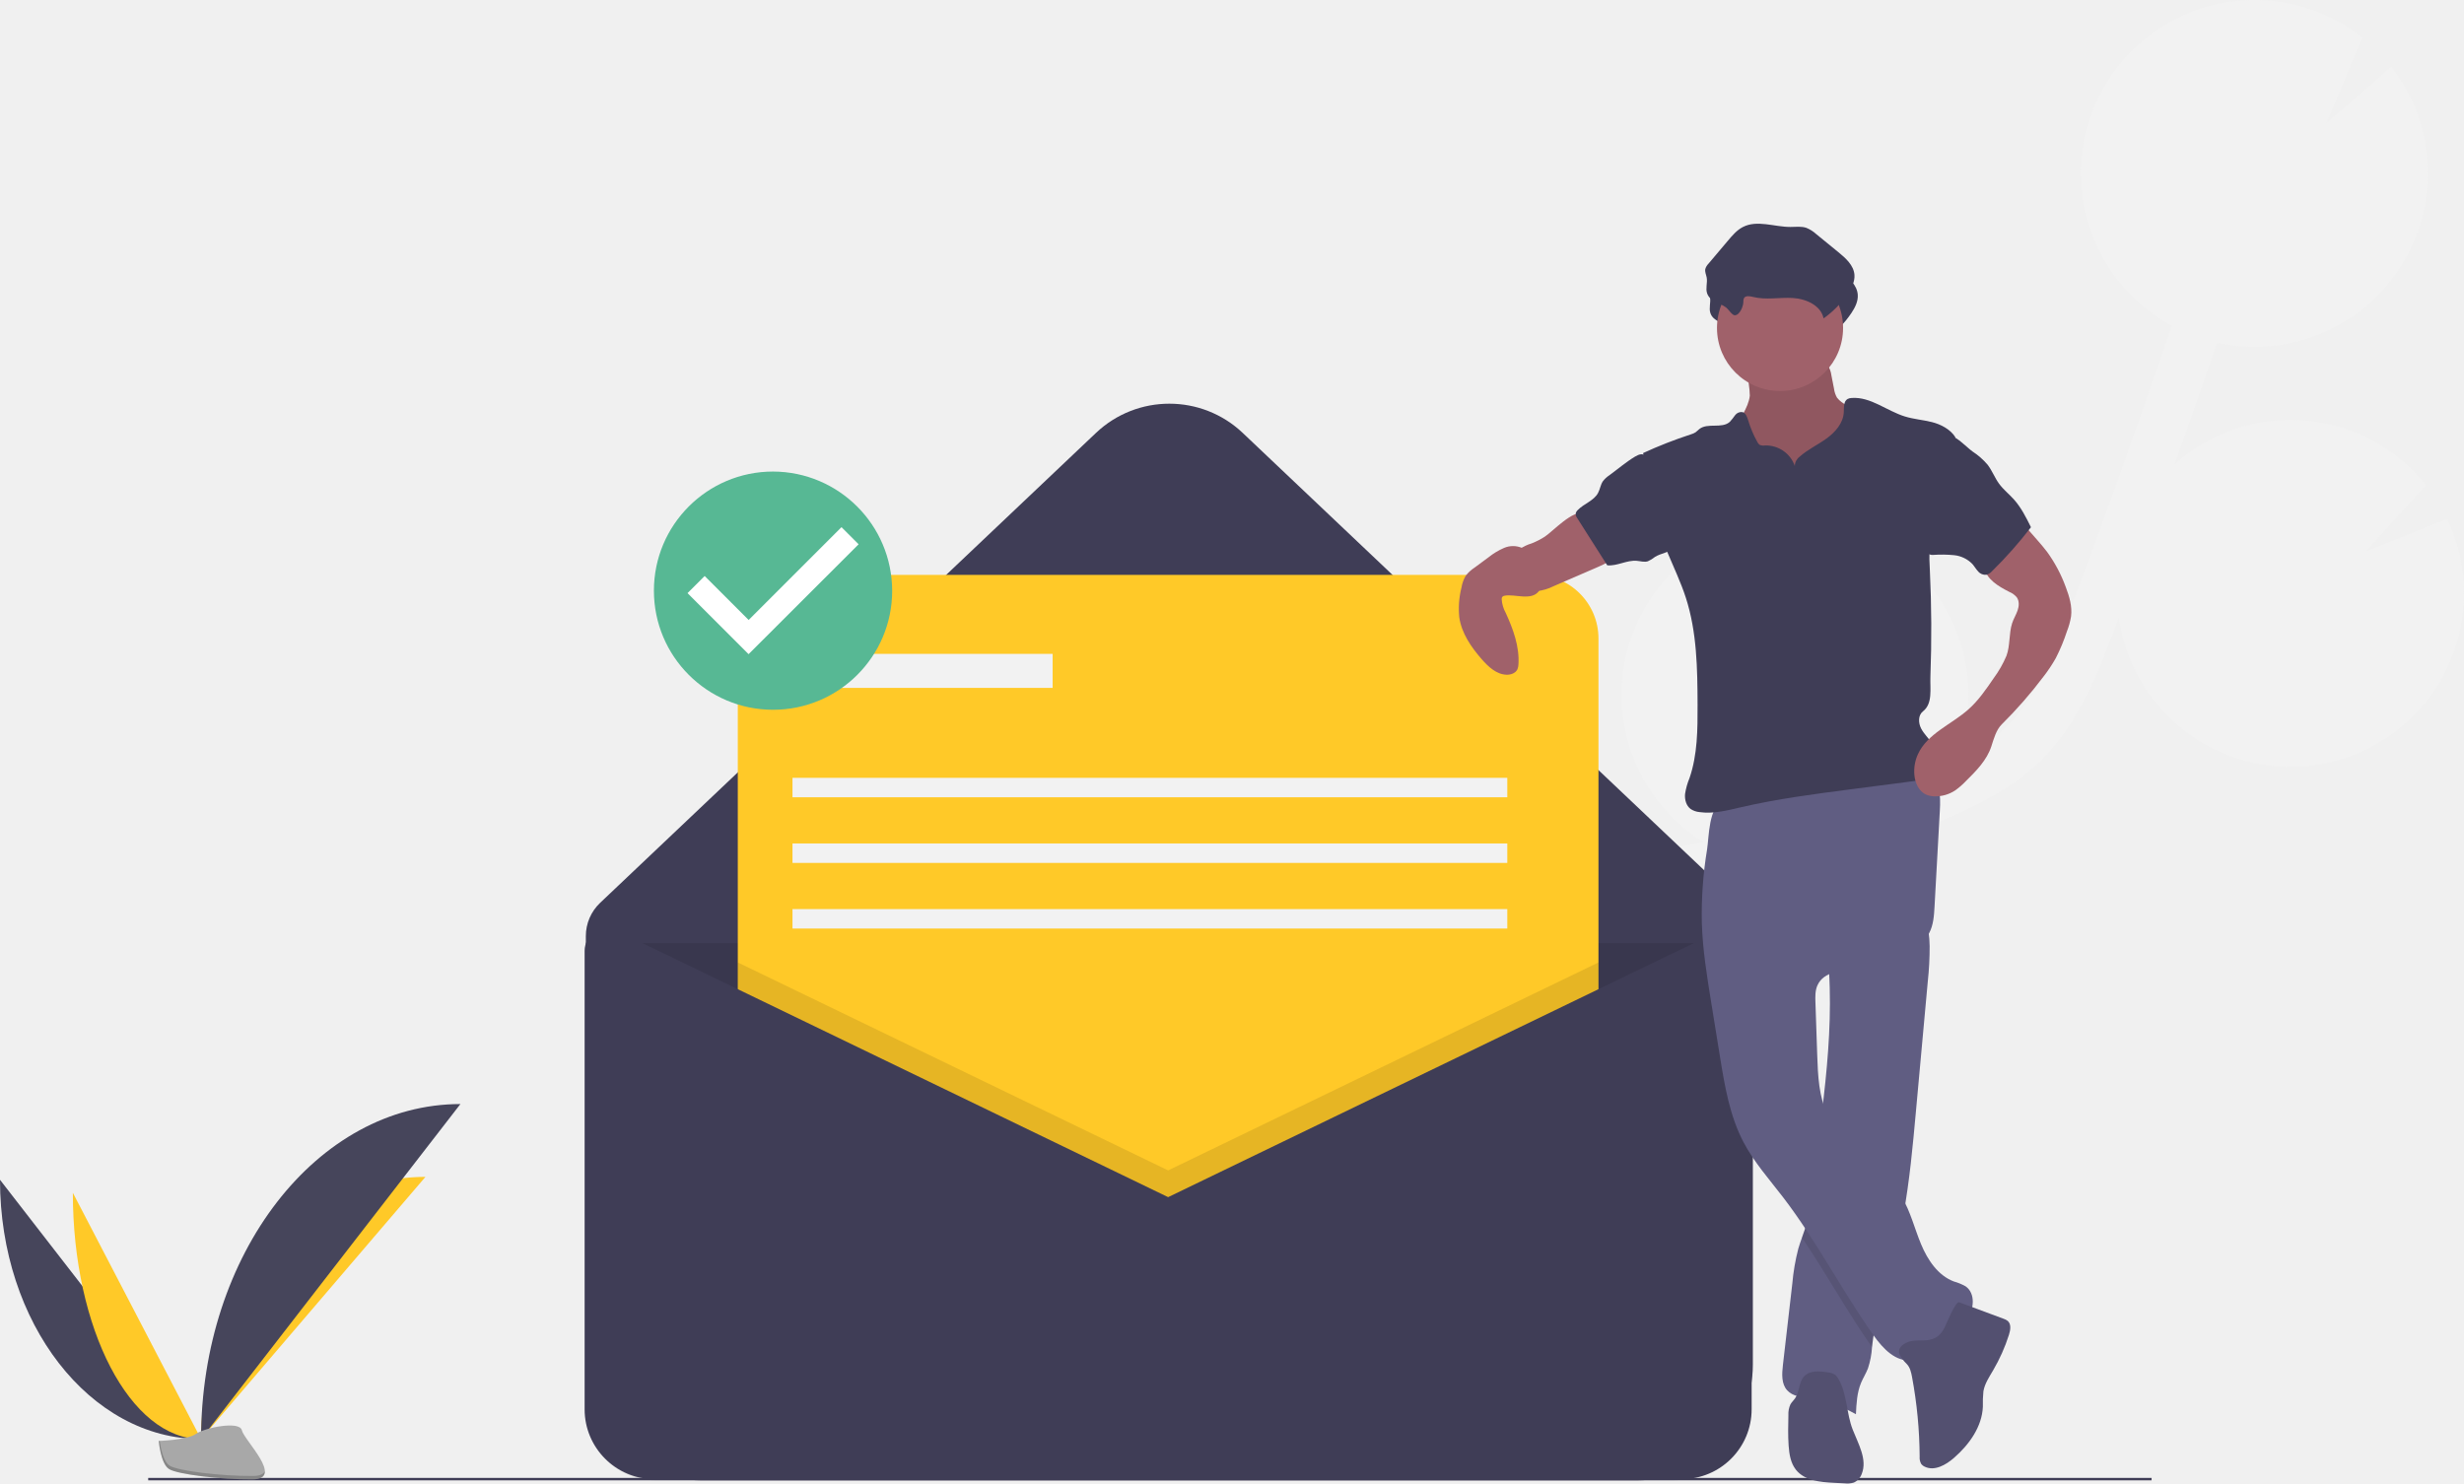
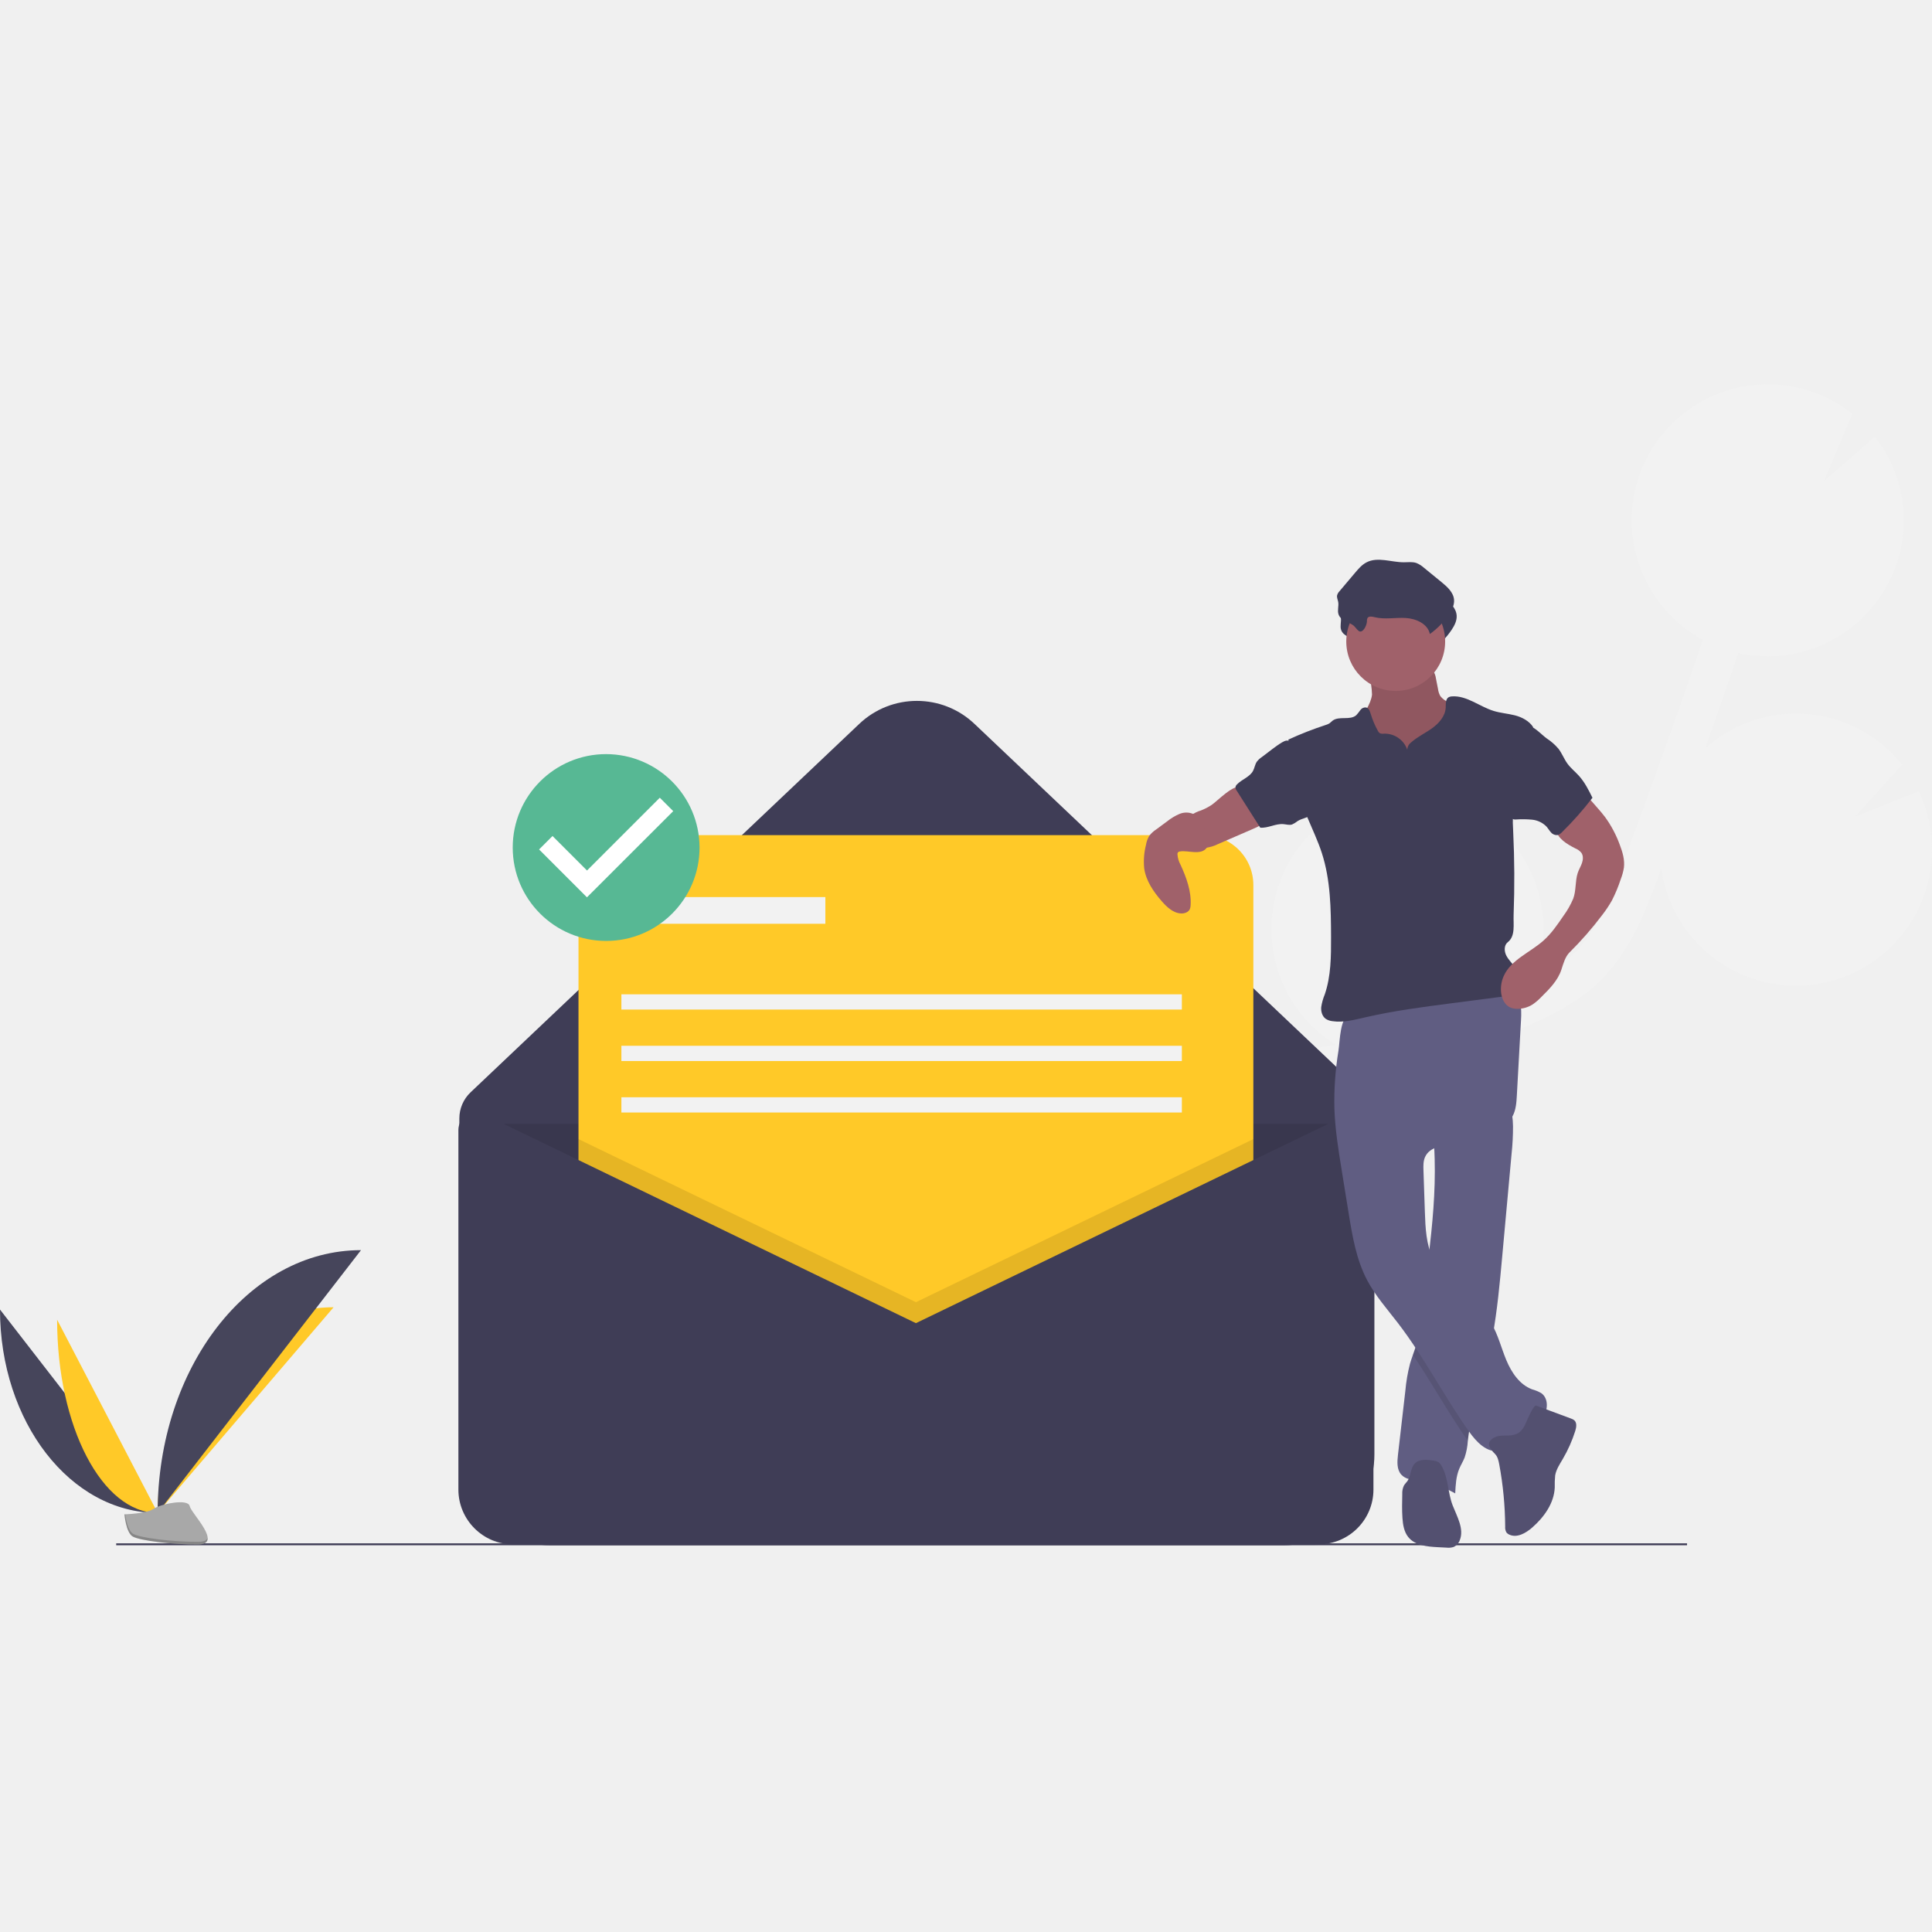
- <svg xmlns="http://www.w3.org/2000/svg" id="aaafdec0-95c8-49a3-a8f8-64216c6da511" data-name="Layer 1" width="1013.449" height="610.281" viewBox="0 0 1013.449 610.281">
+ <svg xmlns="http://www.w3.org/2000/svg" id="aaafdec0-95c8-49a3-a8f8-64216c6da511" data-name="Layer 1" width="500" height="500" viewBox="0 0 1013.449 610.281">
  <path d="M782.744,493.253l8.69-1.502c.834-.146,1.661-.324,2.494-.475A71.336,71.336,0,0,1,839.477,359.773l-11.39,27.103,26.986-23.563a1.218,1.218,0,0,1,.184.062,71.34,71.34,0,0,1,43.588,90.991c-.451,1.285-.989,2.512-1.505,3.754,7.618-3.828,14.926-8.284,20.886-13.989,12.066-11.562,18.676-27.517,26.064-47.173,14.636-38.953,28.727-78.469,42.256-118.071a71.308,71.308,0,0,1-33.338-86.355c.725-2.059,1.565-4.042,2.455-5.99.222-.487.447-.972.679-1.452.905-1.867,1.86-3.697,2.908-5.452.171-.288.363-.557.538-.842q1.368-2.221,2.886-4.31c.377-.523.752-1.044,1.142-1.555,1.147-1.5,2.334-2.959,3.587-4.352.418-.466.862-.902,1.292-1.356q1.443-1.523,2.966-2.954c.535-.502,1.064-1.008,1.614-1.492.141-.124.272-.26.414-.383.007.009.013.019.019.028a71.29,71.29,0,0,1,91.213-2.049L1050.1,195.641l26.679-23.283a70.944,70.944,0,0,1,2.637,84.02c.025.009.05.015.075.024-.291.428-.622.82-.922,1.24q-.844,1.184-1.728,2.325c-.758.976-1.545,1.919-2.349,2.85-.607.702-1.205,1.41-1.836,2.086-.924.988-1.892,1.924-2.866,2.854-.569.543-1.113,1.113-1.698,1.636q-2.3,2.055-4.76,3.899c-.575.431-1.182.811-1.769,1.223-1.151.81-2.308,1.608-3.503,2.347-.742.458-1.503.877-2.26,1.308-1.096.624-2.2,1.229-3.326,1.794-.799.4-1.603.781-2.417,1.151-1.157.527-2.328,1.016-3.512,1.482-.794.312-1.585.628-2.39.912-1.329.468-2.677.875-4.033,1.264-.685.197-1.358.422-2.049.598-2.034.519-4.092.961-6.173,1.299-.391.064-.79.088-1.183.145-1.725.251-3.459.454-5.207.577-.751.053-1.507.061-2.262.09-1.413.055-2.827.083-4.249.053-.829-.018-1.658-.06-2.49-.107q-2.077-.118-4.158-.362c-.82-.095-1.638-.189-2.459-.314-1.486-.226-2.971-.52-4.455-.843-.097-.021-.195-.034-.293-.056q-8.565,25.061-17.448,50.016a71.291,71.291,0,0,1,103.374,8.521l-24.664,27.276,33.394-13.331a71.095,71.095,0,0,1,2.854,54.309,69.978,69.978,0,0,1-9.062,17.532,71.312,71.312,0,0,1-128.853-31.287c-.627,1.676-1.234,3.373-1.863,5.048-6.519,17.341-14.63,38.922-30.918,54.525-11.041,10.576-24.625,17.285-37.657,22.958q-12.73,5.54-25.799,10.244a71.497,71.497,0,0,1-31.926,10.175c-13.747,3.819-27.668,7.007-41.718,9.468l-8.761,1.51c-7.874,1.349-15.947,2.737-23.96,4.337,1.154.342,2.309.669,3.457,1.073a71.363,71.363,0,0,1,47.639,69.428l-54.925,16.859,49.701,7.893a71.373,71.373,0,0,1-118.926,21.106q.757,2.535,1.52,5.063c1.009,3.349,2.01,6.678,2.971,9.976,13.078,44.938,7.45,80.288-15.851,99.532l-12.644-15.305c22.678-18.734,15.642-57.336,9.434-78.682-.944-3.238-1.929-6.509-2.92-9.798-8.518-28.298-18.174-60.373-5.668-89.848C684.773,510.029,739.096,500.727,782.744,493.253Z" transform="translate(-93.27537 -144.8593)" fill="#f2f2f2" />
  <path d="M766.646,753.851H381.813a47.583,47.583,0,0,1-47.583-47.583V529.956a18.851,18.851,0,0,1,5.882-13.681L544.036,322.972a43.889,43.889,0,0,1,60.388,0L798.854,507.276a49.274,49.274,0,0,1,15.376,35.76V706.268A47.583,47.583,0,0,1,766.646,753.851Z" transform="translate(-93.27537 -144.8593)" fill="#3f3d56" />
  <path d="M240.954,387.992h476a0,0,0,0,1,0,0V580.259a28.732,28.732,0,0,1-28.732,28.732H269.686a28.732,28.732,0,0,1-28.732-28.732V387.992a0,0,0,0,1,0,0Z" opacity="0.1" />
  <path d="M333.73,521.351" transform="translate(-93.27537 -144.8593)" fill="none" stroke="#3f3d56" stroke-miterlimit="10" />
  <rect x="303.454" y="236.492" width="354" height="354" rx="26.181" fill="#ffc928" />
  <polygon points="657.454 395.942 657.454 590.492 303.454 590.492 303.454 395.942 480.454 481.492 657.454 395.942" opacity="0.1" />
  <path d="M573.73,637.351l-226.794-109.617a9.202,9.202,0,0,0-13.206,8.285V724.619a28.732,28.732,0,0,0,28.732,28.732H784.997a28.732,28.732,0,0,0,28.732-28.732v-185.369a11.229,11.229,0,0,0-16.115-10.11Z" transform="translate(-93.27537 -144.8593)" fill="#3f3d56" />
  <rect x="333.954" y="268.992" width="99" height="14" fill="#f2f2f2" />
  <rect x="325.954" y="319.992" width="294" height="8" fill="#f2f2f2" />
  <rect x="325.954" y="346.992" width="294" height="8" fill="#f2f2f2" />
  <rect x="325.954" y="373.992" width="294" height="8" fill="#f2f2f2" />
  <line x1="60.954" y1="608.492" x2="884.954" y2="608.492" fill="none" stroke="#3f3d56" stroke-miterlimit="10" />
  <path d="M93.275,630.212c0,58.96,36.989,106.67,82.699,106.67" transform="translate(-93.27537 -144.8593)" fill="#46455b" />
  <path d="M175.975,736.883c0-59.623,41.277-107.869,92.288-107.869" transform="translate(-93.27537 -144.8593)" fill="#ffc928" />
  <path d="M123.239,635.557c0,56.006,23.587,101.325,52.736,101.325" transform="translate(-93.27537 -144.8593)" fill="#ffc928" />
  <path d="M175.975,736.883c0-76.185,47.71-137.832,106.67-137.832" transform="translate(-93.27537 -144.8593)" fill="#46455b" />
  <path d="M158.577,737.635s11.728-.361,15.263-2.878,18.041-5.522,18.918-1.486,17.625,20.076,4.384,20.183-30.766-2.062-34.294-4.211S158.577,737.635,158.577,737.635Z" transform="translate(-93.27537 -144.8593)" fill="#a8a8a8" />
  <path d="M197.378,752.049c-13.241.107-30.766-2.062-34.294-4.211-2.687-1.637-3.757-7.509-4.115-10.218-.248.011-.392.015-.392.015s.743,9.459,4.271,11.608,21.053,4.318,34.294,4.211c3.822-.031,5.142-1.391,5.07-3.405C201.68,751.266,200.223,752.026,197.378,752.049Z" transform="translate(-93.27537 -144.8593)" opacity="0.2" />
  <path d="M812.988,307.63c-.601,5.355-4.685,9.668-6.198,14.839-2.278,7.784,1.661,16.136,7.048,22.198a49.159,49.159,0,0,0,34.234,16.255,14.6,14.6,0,0,0,5.66-.617,12.116,12.116,0,0,0,4.306-2.943c4.057-4.074,6.235-9.719,7.103-15.402s.531-11.474.191-17.214a9.721,9.721,0,0,0-.636-3.472,8.896,8.896,0,0,0-2.235-2.747,52.07,52.07,0,0,0-9.59-6.966,11.009,11.009,0,0,1-4.018-3.075,9.937,9.937,0,0,1-1.242-3.681l-1.059-5.399a10.609,10.609,0,0,0-1.556-4.376c-1.872-2.525-5.452-2.868-8.592-2.992L824.899,291.586c-3.579-.14-8.294-1.167-11.788-.464-3.262.656-2.179,3.663-1.586,6.4A46.267,46.267,0,0,1,812.988,307.63Z" transform="translate(-93.27537 -144.8593)" fill="#a0616a" />
  <path d="M812.988,307.63c-.601,5.355-4.685,9.668-6.198,14.839-2.278,7.784,1.661,16.136,7.048,22.198a49.159,49.159,0,0,0,34.234,16.255,14.6,14.6,0,0,0,5.66-.617,12.116,12.116,0,0,0,4.306-2.943c4.057-4.074,6.235-9.719,7.103-15.402s.531-11.474.191-17.214a9.721,9.721,0,0,0-.636-3.472,8.896,8.896,0,0,0-2.235-2.747,52.07,52.07,0,0,0-9.59-6.966,11.009,11.009,0,0,1-4.018-3.075,9.937,9.937,0,0,1-1.242-3.681l-1.059-5.399a10.609,10.609,0,0,0-1.556-4.376c-1.872-2.525-5.452-2.868-8.592-2.992L824.899,291.586c-3.579-.14-8.294-1.167-11.788-.464-3.262.656-2.179,3.663-1.586,6.4A46.267,46.267,0,0,1,812.988,307.63Z" transform="translate(-93.27537 -144.8593)" opacity="0.1" />
  <path d="M886.177,548.641q-2.445,26.808-4.89,53.608c-1.276,14.061-2.577,28.179-5.079,42.059-.864,4.783-1.877,9.541-3.079,14.258-3.342,13.097-8.191,25.899-9.755,39.325-.049.387-.091.782-.132,1.177a34.189,34.189,0,0,1-1.671,8.726c-.782,2.05-1.984,3.919-2.832,5.944-1.688,4.05-1.91,8.529-2.116,12.916a55.682,55.682,0,0,0-19.173-6.553c-3.252-.486-6.874-.831-9.088-3.26-2.453-2.684-2.182-6.792-1.77-10.397q1.939-16.794,3.869-33.571a87.495,87.495,0,0,1,2.445-14.258c.445-1.556.98-3.087,1.523-4.618.749-2.107,1.506-4.215,2.074-6.38a76.832,76.832,0,0,0,1.712-10.628c1.325-11.262,2.922-22.499,4.322-33.752l.074-.593c2.099-17.057,3.696-34.197,3.235-51.377-.066-2.544-.173-5.088-.338-7.639-.23-3.696-.568-5.656,2.494-7.969,3.383-2.552,7.837-4.338,11.706-6.01,2.083-.906,25.018-9.047,25.553-7.261a44.688,44.688,0,0,1,1.679,11.706A130.253,130.253,0,0,1,886.177,548.641Z" transform="translate(-93.27537 -144.8593)" fill="#605d82" />
  <path d="M876.207,644.308c-.864,4.783-1.877,9.541-3.079,14.258-3.342,13.097-8.191,25.899-9.755,39.325-.049.387-.091.782-.132,1.177-10.224-14.604-18.835-30.311-28.813-45.072.749-2.107,1.506-4.215,2.074-6.38a76.832,76.832,0,0,0,1.712-10.628c1.325-11.262,2.922-22.499,4.322-33.752l.074-.593a34.964,34.964,0,0,0,2.494,6.923c6.701,13.616,22.622,20.498,30.41,33.53Q875.874,643.703,876.207,644.308Z" transform="translate(-93.27537 -144.8593)" opacity="0.1" />
  <path d="M793.242,524.578c.338,10.921,2.086,21.743,3.83,32.529l3.599,22.254c1.97,12.18,4.021,24.607,9.785,35.516,4.312,8.16,10.524,15.124,16.143,22.445,13.815,17.998,24.194,38.387,37.294,56.913,3.808,5.385,9.25,11.208,15.749,10.084,4.265-.738,7.363-4.289,10.715-7.027,3.953-3.228,8.716-5.59,11.826-9.636s3.719-10.771-.494-13.65a22.228,22.228,0,0,0-4.822-1.973c-6.532-2.484-10.759-8.862-13.449-15.312s-4.32-13.384-7.904-19.383c-7.787-13.032-23.71-19.913-30.413-33.534-3.754-7.629-4.112-16.422-4.399-24.92l-.732-21.662c-.08-2.369-.143-4.833.82-6.998,2.564-5.766,10.305-6.303,16.573-7.034a56.692,56.692,0,0,0,20.31-6.408c3.61-1.95,7.137-4.435,9.069-8.055,1.762-3.303,2.005-7.176,2.212-10.914l2.17-39.258c.187-3.378.357-6.87-.833-10.036-2.989-7.95-13.029-10.548-21.514-10.169-15.79.706-30.367,7.498-45.255,12.085a115.055,115.055,0,0,1-11.217,2.926c-3.341.671-7.385.392-10.572,1.467-5.667,1.911-5.523,14.304-6.327,19.445A163.693,163.693,0,0,0,793.242,524.578Z" transform="translate(-93.27537 -144.8593)" fill="#605d82" />
  <path d="M877.499,705.964c1.392,1.404,1.847,3.461,2.21,5.405a184.599,184.599,0,0,1,3.126,32.692,5.338,5.338,0,0,0,.588,2.962,3.721,3.721,0,0,0,1.538,1.236c4.024,1.918,8.695-.755,12.048-3.692,6.216-5.445,11.476-12.754,11.829-21.011a48.779,48.779,0,0,1,.223-6.372c.546-3.108,2.361-5.817,3.96-8.537a72.053,72.053,0,0,0,6.545-14.672c.611-1.923,1.018-4.345-.489-5.687a5.482,5.482,0,0,0-1.792-.931L899.109,680.606c-1.575-.585-5.495,9.484-6.117,10.585-1.522,2.693-3.035,4.221-6.088,4.843-3.117.634-6.827-.276-9.735,1.279C872.249,699.944,874.714,703.155,877.499,705.964Z" transform="translate(-93.27537 -144.8593)" fill="#535070" />
  <path d="M849.449,712.178a5.574,5.574,0,0,0-1.384-1.754,6.259,6.259,0,0,0-2.791-.948c-3.461-.588-7.563-.975-9.951,1.598-2.239,2.412-1.854,6.34-3.727,9.047-.593.857-1.396,1.563-1.91,2.469a9.31,9.31,0,0,0-.838,4.429c-.097,4.195-.193,8.398.097,12.584.243,3.508.834,7.184,3.028,9.932,3.521,4.411,9.872,5.045,15.508,5.332l4.565.232a8.912,8.912,0,0,0,3.741-.343,6.159,6.159,0,0,0,3.227-3.551c2.376-5.906-1.387-12.27-3.705-18.2C852.646,726.189,853.125,718.621,849.449,712.178Z" transform="translate(-93.27537 -144.8593)" fill="#535070" />
  <path d="M811.666,277.459a3.773,3.773,0,0,1,.257-1.76c.669-1.182,2.415-.861,3.732-.528,5.297,1.335,10.878.127,16.331.439s11.597,3.038,12.693,8.39a39.824,39.824,0,0,0,10.069-10.345c1.514-2.265,2.833-4.859,2.627-7.576-.297-3.918-3.584-6.848-6.628-9.333l-9.073-7.407a13.673,13.673,0,0,0-4.062-2.583c-2.095-.716-4.38-.375-6.594-.373-6.605.004-13.647-3.002-19.521.018-2.454,1.261-4.301,3.423-6.081,5.53l-8.098,9.586a5.121,5.121,0,0,0-1.294,2.195c-.23,1.17.37,2.325.58,3.499.383,2.141-.54,4.427.169,6.484,1.177,3.414,5.323,3.897,7.857,5.855.945.729,2.425,3.202,3.55,3.172C810.209,282.665,811.613,279.037,811.666,277.459Z" transform="translate(-93.27537 -144.8593)" fill="#3f3d56" />
  <circle cx="732.131" cy="134.925" r="25.932" fill="#a0616a" />
  <path d="M831.48,336.536a12.562,12.562,0,0,0-12.229-8.416,3.729,3.729,0,0,1-2.256-.285,3.109,3.109,0,0,1-.927-1.159,45.299,45.299,0,0,1-3.781-8.939c-.414-1.373-.979-2.991-2.368-3.348a3.199,3.199,0,0,0-3.018,1.313,26.59,26.59,0,0,1-2.157,2.711c-3.261,2.916-9.043.258-12.504,2.934-.565.437-1.032.997-1.626,1.394a7.594,7.594,0,0,1-1.904.816,182.621,182.621,0,0,0-19.626,7.687c2.303,13.867,4.662,27.975,10.059,40.955,2.568,6.177,5.479,12.226,7.536,18.591,4.557,14.104,4.759,29.194,4.81,44.015.035,10.144-.015,20.505-3.297,30.103a28.412,28.412,0,0,0-1.853,6.613c-.198,2.287.468,4.809,2.321,6.164a7.938,7.938,0,0,0,3.581,1.258c5.687.834,11.42-.679,17.019-1.976,15.008-3.476,30.315-5.465,45.592-7.448l25.6-3.324a14.862,14.862,0,0,0,5.296-1.369c4.684-2.565,5.129-9.611,2.22-14.09-1.395-2.147-3.362-3.909-4.534-6.185s-1.272-5.46.746-7.037c4.103-3.207,2.879-9.158,3.075-14.362q.821-21.829-.222-43.674a86.962,86.962,0,0,1-.145-9.058,80.214,80.214,0,0,1,2.823-15.115l7.779-30.628c-2.032-3.211-5.923-5.248-9.609-6.173s-7.525-1.197-11.154-2.322c-7.436-2.304-14.057-8.152-21.823-7.607a3.962,3.962,0,0,0-1.691.413c-1.752.992-1.474,3.516-1.586,5.526-.248,4.447-3.518,8.163-7.13,10.769s-7.737,4.506-11.054,7.478A4.933,4.933,0,0,0,831.48,336.536Z" transform="translate(-93.27537 -144.8593)" fill="#3f3d56" />
  <path d="M728.73,365.587a30.615,30.615,0,0,1-5.454,2.807,17.93,17.93,0,0,0-5.225,2.536,8.188,8.188,0,0,0-1.817,2.245,9.983,9.983,0,0,0,9.206,14.874,20.039,20.039,0,0,0,6.807-2.03L750.537,378.093c3.096-1.341,6.44-2.914,7.903-5.954a1.383,1.383,0,0,0,.178-.945,1.562,1.562,0,0,0-.751-.79,40.867,40.867,0,0,1-10.65-10.042c-.75-1.019-1.669-3.424-2.729-4.035C740.616,354.098,731.829,363.576,728.73,365.587Z" transform="translate(-93.27537 -144.8593)" fill="#a0616a" />
  <path d="M924.258,359.084l6.743,7.703c1.448,1.654,2.897,3.309,4.216,5.067a59.141,59.141,0,0,1,7.723,14.549c1.466,3.846,2.682,7.943,2.17,12.027a29.422,29.422,0,0,1-1.687,6.117,76.142,76.142,0,0,1-4.582,11.036,62.866,62.866,0,0,1-5.156,7.727,180.44,180.44,0,0,1-17.094,19.552c-2.305,2.282-3.272,5.972-4.276,9.057-1.851,5.69-6.255,10.121-10.514,14.323a29.237,29.237,0,0,1-4.515,3.885,14.705,14.705,0,0,1-8.216,2.34,9.018,9.018,0,0,1-3.701-.766c-2.915-1.384-4.396-4.754-4.7-7.967a16.946,16.946,0,0,1,1.418-8.521c3.869-8.572,13.806-12.286,20.83-18.54,4.119-3.667,7.268-8.274,10.374-12.831a44.348,44.348,0,0,0,5.247-9.197c1.569-4.185.958-9.14,2.328-13.394.579-1.798,1.609-3.422,2.232-5.206s.78-3.901-.31-5.445a7.913,7.913,0,0,0-3.053-2.235c-4.487-2.277-9.512-5.208-10.371-10.166a10.891,10.891,0,0,1,2.009-7.764,32.35,32.35,0,0,1,5.658-5.93C918.995,362.771,922.295,360.819,924.258,359.084Z" transform="translate(-93.27537 -144.8593)" fill="#a0616a" />
  <path d="M724.401,376.34c-1.191-2.405-2.679-4.859-5.082-6.055a9.364,9.364,0,0,0-7.387-.031,27.774,27.774,0,0,0-6.483,3.92l-5.812,4.285a14.307,14.307,0,0,0-3.451,3.185,13.445,13.445,0,0,0-1.797,4.931,35.246,35.246,0,0,0-.914,12.197c.922,6.554,4.874,12.276,9.223,17.266,2.718,3.118,6.073,6.264,10.207,6.397,1.784.057,3.769-.646,4.511-2.27a5.661,5.661,0,0,0,.403-2.022c.447-7.311-2.169-14.452-5.218-21.111a13.536,13.536,0,0,1-1.683-5.673,1.556,1.556,0,0,1,.248-.95,1.605,1.605,0,0,1,.992-.484c4.174-.826,11.364,2.417,14.292-2.218C728.351,384.7,725.75,379.065,724.401,376.34Z" transform="translate(-93.27537 -144.8593)" fill="#a0616a" />
  <path d="M810.306,269.3a3.773,3.773,0,0,1,.257-1.76c.669-1.182,2.415-.861,3.732-.528,5.297,1.335,10.878.127,16.331.439s11.597,3.038,12.693,8.39a39.824,39.824,0,0,0,10.069-10.345c1.514-2.265,2.833-4.859,2.627-7.576-.297-3.918-3.584-6.848-6.628-9.333l-9.073-7.407a13.672,13.672,0,0,0-4.062-2.583c-2.095-.716-4.38-.375-6.594-.373-6.605.004-13.647-3.002-19.521.018-2.454,1.261-4.301,3.423-6.081,5.53l-8.098,9.586a5.121,5.121,0,0,0-1.294,2.195c-.23,1.17.37,2.325.58,3.499.383,2.141-.54,4.427.169,6.484,1.177,3.414,5.323,3.897,7.857,5.855.945.729,2.425,3.202,3.55,3.172C808.849,274.505,810.253,270.877,810.306,269.3Z" transform="translate(-93.27537 -144.8593)" fill="#3f3d56" />
  <path d="M755.229,340.364a10.541,10.541,0,0,0-2.714,2.527c-.951,1.437-1.144,3.252-1.961,4.77-1.748,3.248-5.835,4.403-8.385,7.067a2.64,2.64,0,0,0-.806,1.382,3.08,3.08,0,0,0,.685,1.99l12.297,19.332c4.094.36,8.022-2.205,12.118-1.864,1.529.127,3.094.655,4.561.203a13.079,13.079,0,0,0,2.927-1.79c2.444-1.545,5.698-1.725,7.748-3.764,1.968-1.956,2.219-5.017,2.195-7.792a31.321,31.321,0,0,0-.731-7.168c-1.81-7.42-7.485-13.114-11.043-19.687-1.732-3.2-2.674-5.073-6.34-2.876C762.095,334.903,758.697,337.828,755.229,340.364Z" transform="translate(-93.27537 -144.8593)" fill="#3f3d56" />
  <path d="M904.571,330.588a28.769,28.769,0,0,1,6.186,5.419c1.873,2.415,2.934,5.372,4.734,7.843,1.744,2.395,4.119,4.25,6.097,6.455,3,3.345,5.033,7.425,7.028,11.451a171.065,171.065,0,0,1-15.906,17.977,5.13,5.13,0,0,1-2.415,1.588,3.896,3.896,0,0,1-3.414-1.392c-.886-.929-1.513-2.075-2.36-3.039a12.162,12.162,0,0,0-7.518-3.636,51.632,51.632,0,0,0-8.518-.117,3.367,3.367,0,0,1-1.819-.306,3.056,3.056,0,0,1-.993-1.139c-3.329-5.665-2.258-12.778-1.084-19.243l2.695-14.835a33.297,33.297,0,0,1,2.243-8.245c1.021-2.182,3.304-5.881,6.111-5.228C898.468,324.798,902.19,328.876,904.571,330.588Z" transform="translate(-93.27537 -144.8593)" fill="#3f3d56" />
  <ellipse cx="317.954" cy="242.066" rx="41" ry="41.075" fill="#fff" />
  <path d="M411.23,338.851a49,49,0,1,0,49,49A49.144,49.144,0,0,0,411.23,338.851Zm-10.059,75.125-25.113-25.113,7.044-7.044L401.194,399.912l38.187-38.187,7.044,7.044-45.254,45.207Z" transform="translate(-93.27537 -144.8593)" fill="#57b894" />
</svg>
